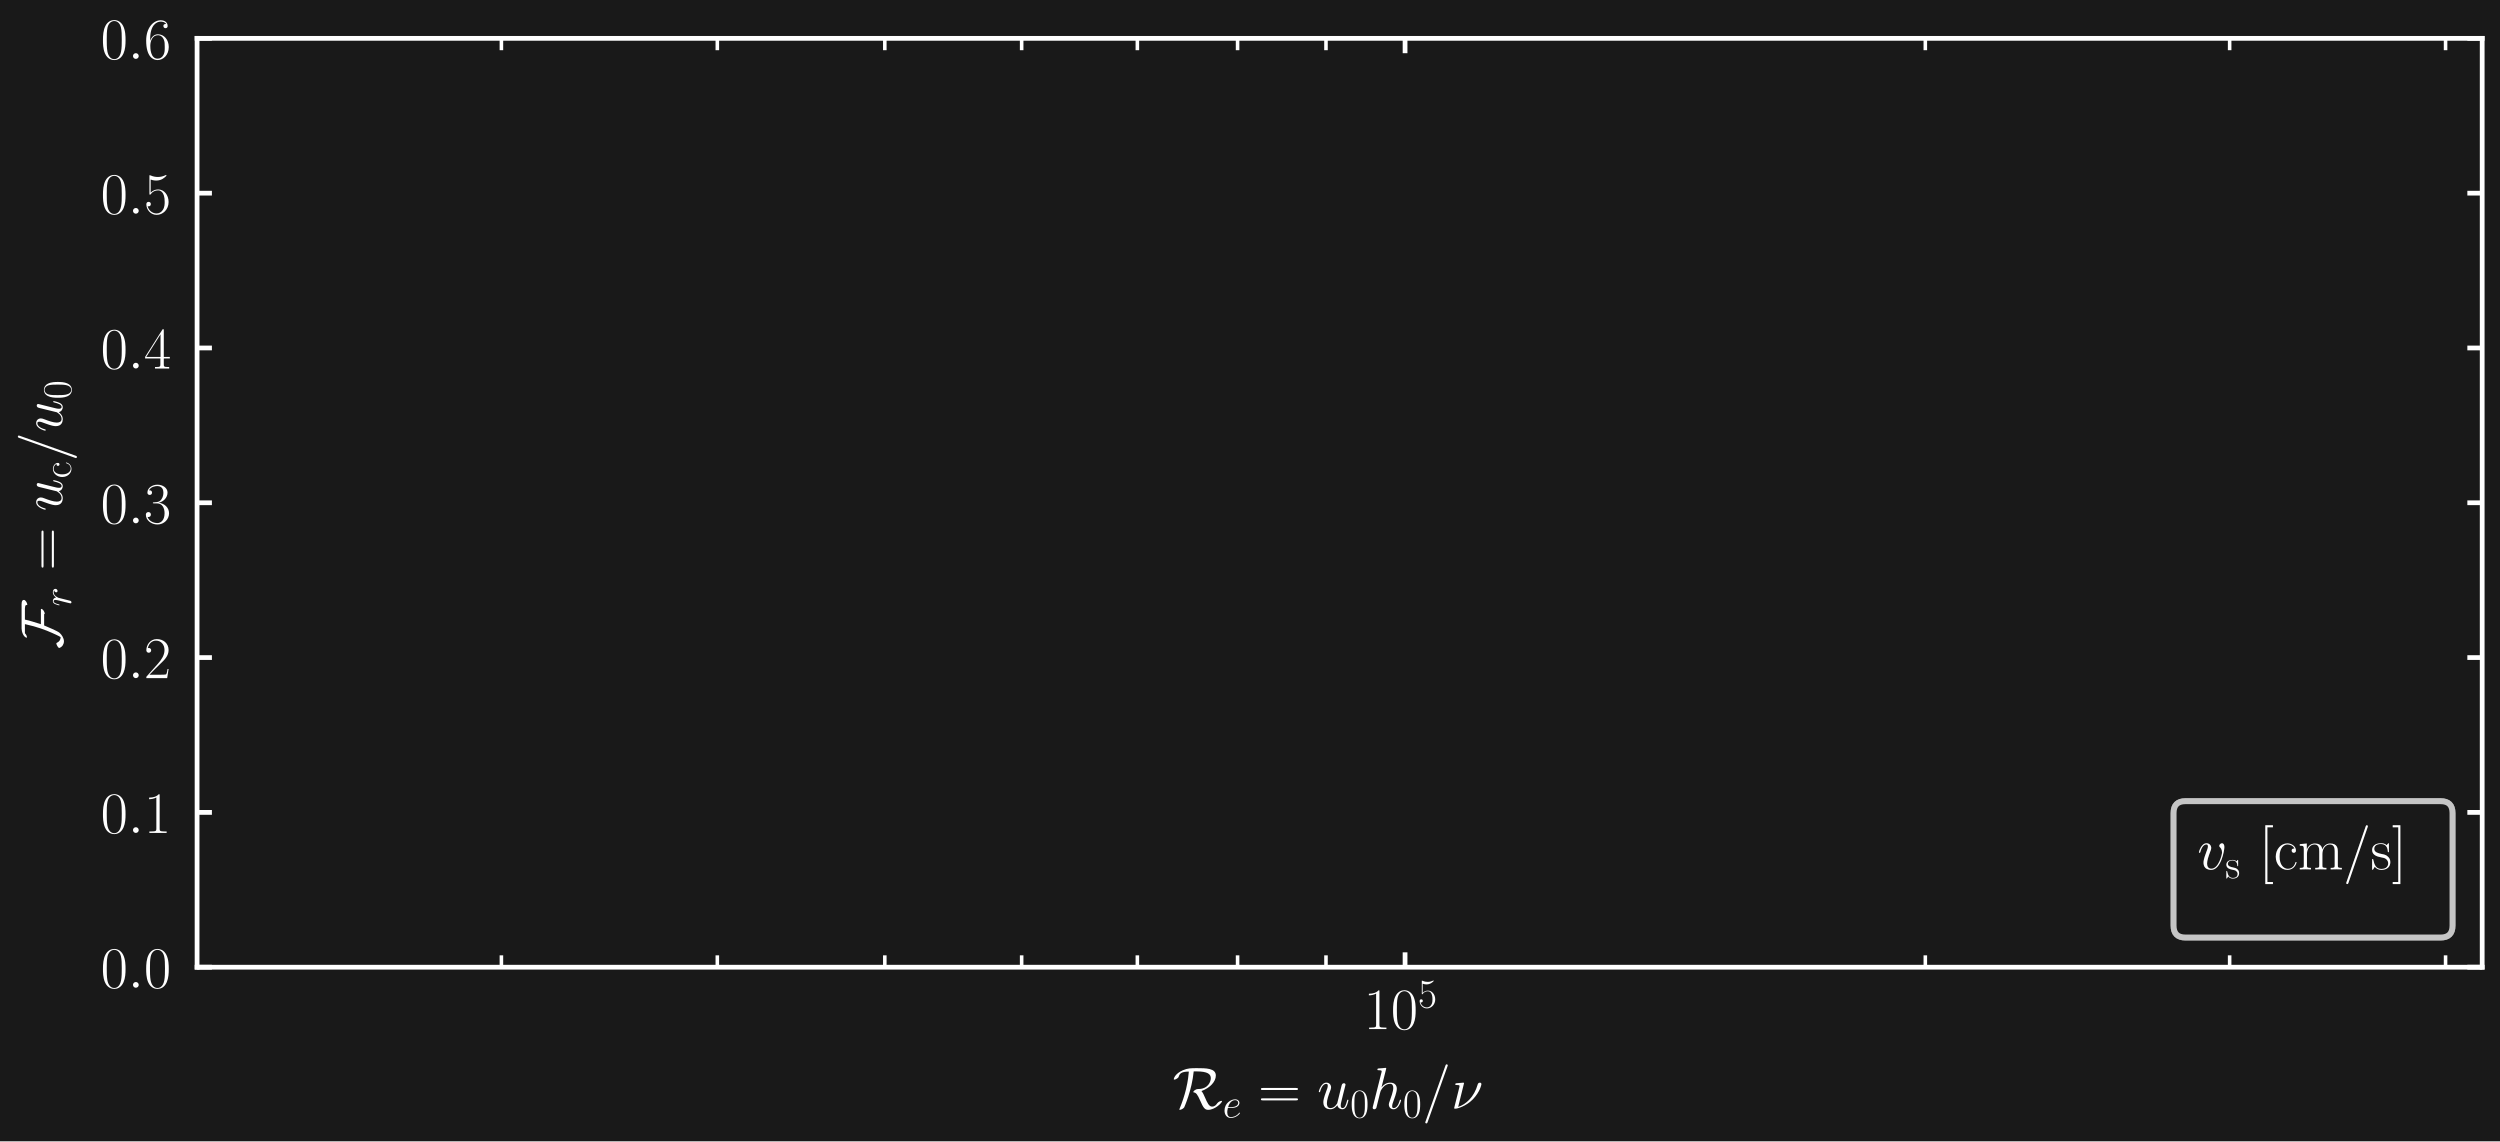
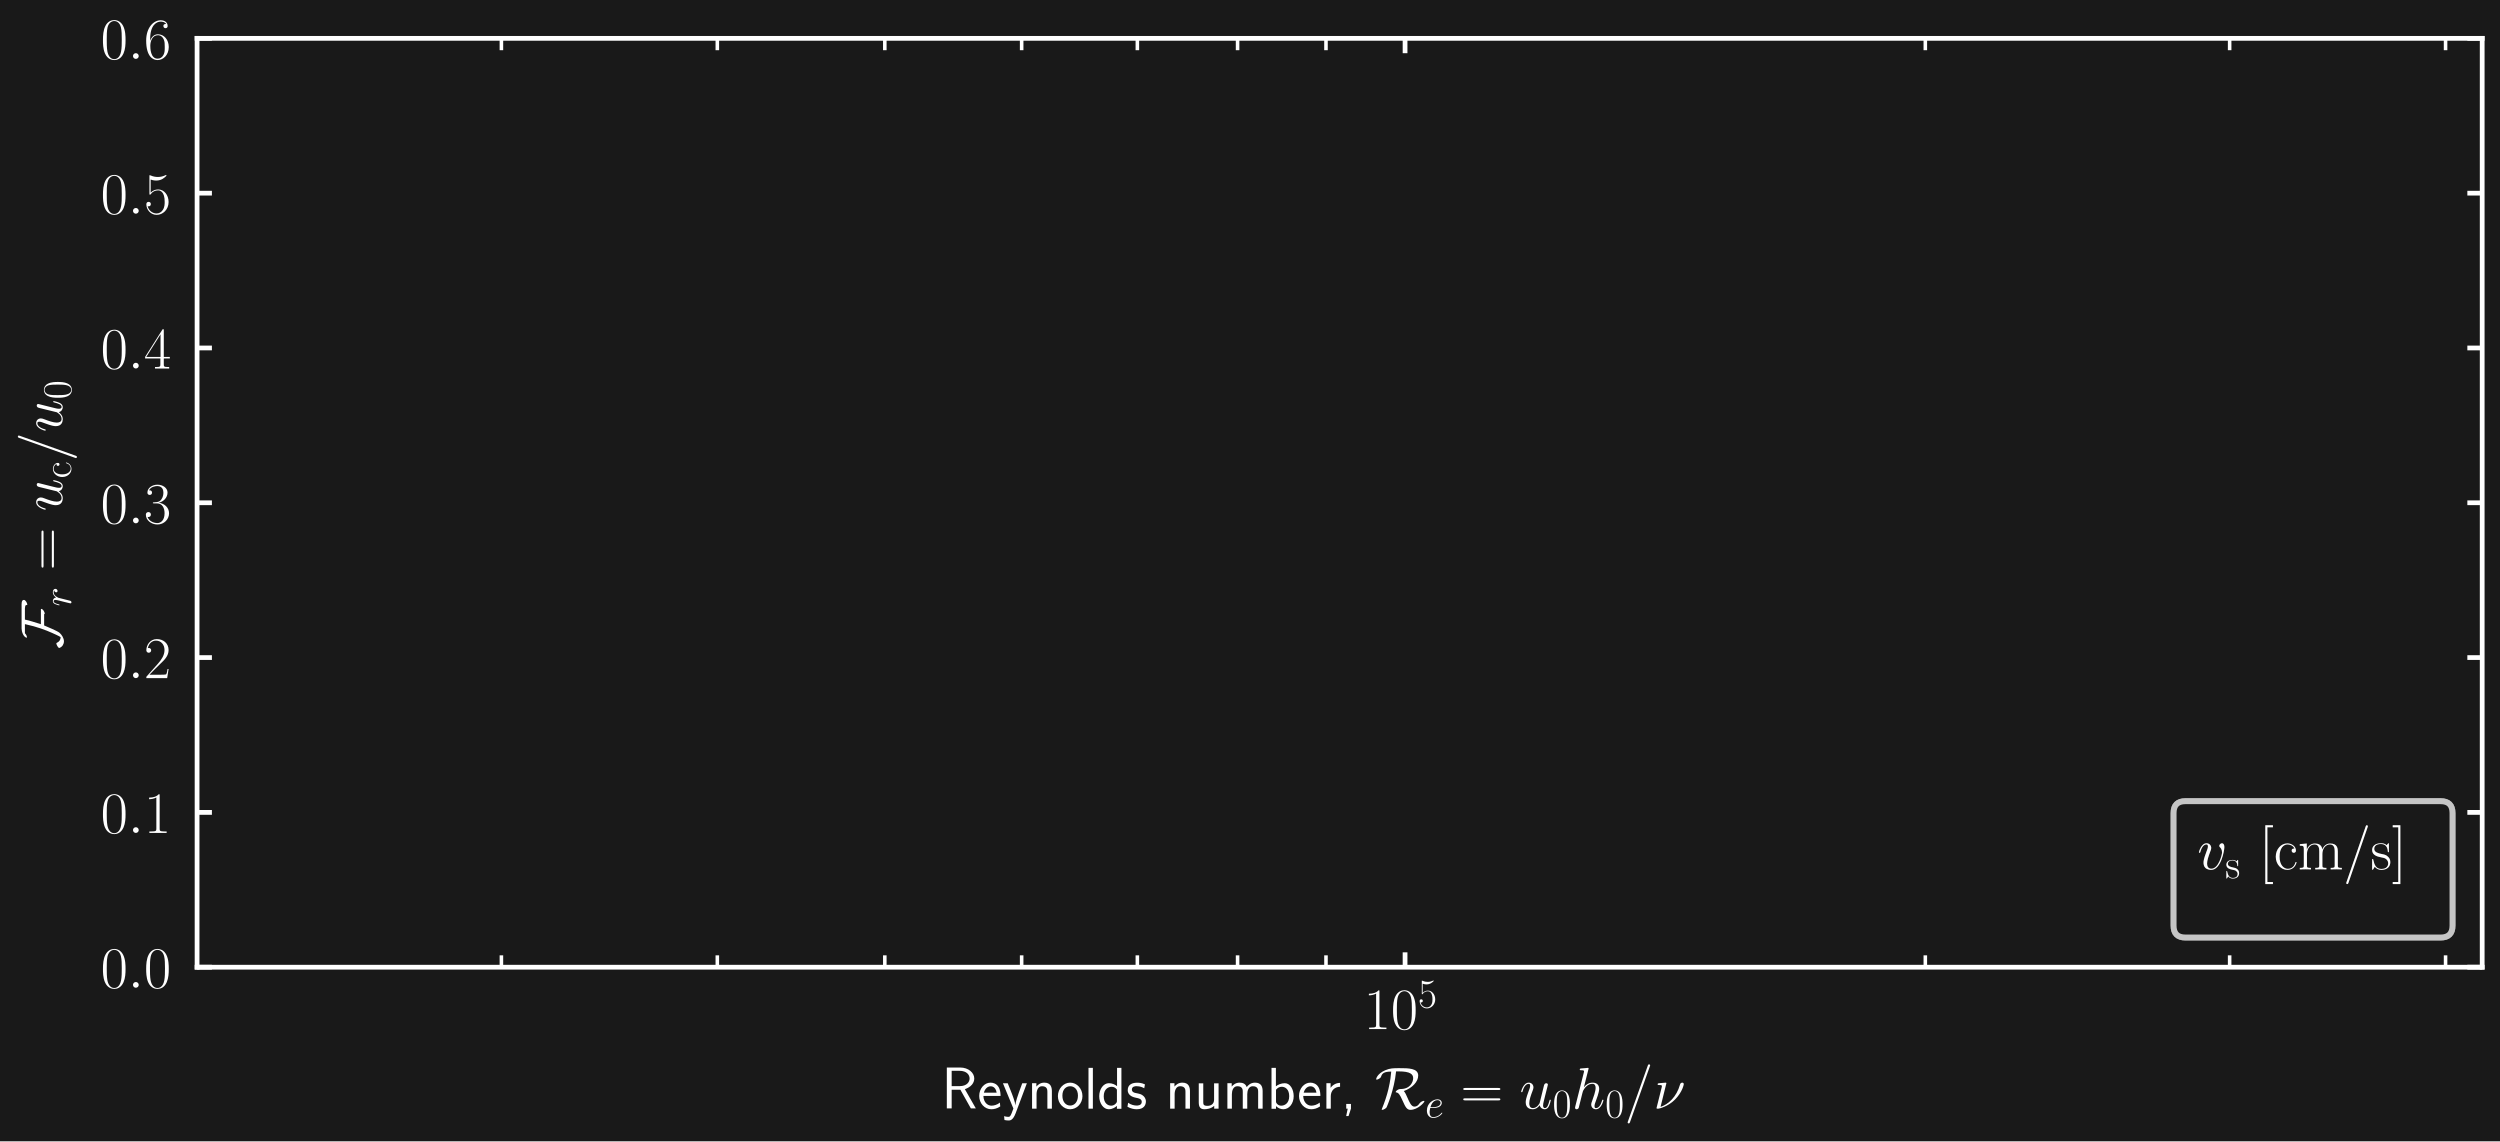
<svg xmlns="http://www.w3.org/2000/svg" xmlns:xlink="http://www.w3.org/1999/xlink" width="421.08pt" height="192.226pt" viewBox="0 0 421.08 192.226" version="1.1">
  <defs>
    <style type="text/css">*{stroke-linejoin: round; stroke-linecap: butt}</style>
  </defs>
  <g id="figure_1">
    <g id="patch_1">
      <path d="M 0 192.226  L 421.08 192.226  L 421.08 0  L 0 0  z " style="fill: #191919" />
    </g>
    <g id="axes_1">
      <g id="patch_2">
        <path d="M 33.193 162.908  L 418.08 162.908  L 418.08 6.459  L 33.193 6.459  z " style="fill: #191919" />
      </g>
      <g id="matplotlib.axis_1">
        <g id="xtick_1">
          <g id="line2d_1">
            <defs>
-               <path id="md761072d3c" d="M 0 0  L 0 -2.5  " style="stroke: #ffffff; stroke-width: 0.8" />
-             </defs>
-             <g>
-               <use xlink:href="#md761072d3c" x="236.657" y="162.908" style="fill: #ffffff; stroke: #ffffff; stroke-width: 0.8" />
+               <path id="m5ab144ca98" d="M 0 0  L 0 -2.5  " style="stroke: #ffffff; stroke-width: 0.8" />
+             </defs>
+             <g>
+               <use xlink:href="#m5ab144ca98" x="236.657" y="162.908" style="fill: #ffffff; stroke: #ffffff; stroke-width: 0.8" />
            </g>
          </g>
          <g id="line2d_2">
            <defs>
-               <path id="mf1d6ba574b" d="M 0 0  L 0 2.5  " style="stroke: #ffffff; stroke-width: 0.8" />
-             </defs>
-             <g>
-               <use xlink:href="#mf1d6ba574b" x="236.657" y="6.459" style="fill: #ffffff; stroke: #ffffff; stroke-width: 0.8" />
+               <path id="mb2d0ce89c8" d="M 0 0  L 0 2.5  " style="stroke: #ffffff; stroke-width: 0.8" />
+             </defs>
+             <g>
+               <use xlink:href="#mb2d0ce89c8" x="236.657" y="6.459" style="fill: #ffffff; stroke: #ffffff; stroke-width: 0.8" />
            </g>
          </g>
          <g id="text_1">
            <g style="fill: #ffffff" transform="translate(229.6904 173.326) scale(0.1 -0.1)">
              <defs>
                <path id="CMR17-31" d="M 1702 4058  C 1702 4192 1696 4192 1606 4192  C 1357 3916 979 3827 621 3827  C 602 3827 570 3827 563 3808  C 557 3795 557 3782 557 3648  C 755 3648 1088 3686 1344 3839  L 1344 461  C 1344 236 1331 160 781 160  L 589 160  L 589 0  C 896 0 1216 0 1523 0  C 1830 0 2150 0 2458 0  L 2458 160  L 2266 160  C 1715 160 1702 230 1702 458  L 1702 4058  z " transform="scale(0.015625)" />
                <path id="CMR17-30" d="M 2688 2025  C 2688 2416 2682 3080 2413 3591  C 2176 4039 1798 4198 1466 4198  C 1158 4198 768 4058 525 3597  C 269 3118 243 2524 243 2025  C 243 1661 250 1106 448 619  C 723 -39 1216 -128 1466 -128  C 1760 -128 2208 -7 2470 600  C 2662 1042 2688 1559 2688 2025  z M 1466 -26  C 1056 -26 813 325 723 812  C 653 1188 653 1738 653 2096  C 653 2588 653 2997 736 3387  C 858 3929 1216 4096 1466 4096  C 1728 4096 2067 3923 2189 3400  C 2272 3036 2278 2607 2278 2096  C 2278 1680 2278 1169 2202 792  C 2067 95 1690 -26 1466 -26  z " transform="scale(0.015625)" />
                <path id="CMR17-35" d="M 730 3692  C 794 3666 1056 3584 1325 3584  C 1920 3584 2246 3911 2432 4100  C 2432 4157 2432 4192 2394 4192  C 2387 4192 2374 4192 2323 4163  C 2099 4058 1837 3973 1517 3973  C 1325 3973 1037 3999 723 4139  C 653 4171 640 4171 634 4171  C 602 4171 595 4164 595 4037  L 595 2203  C 595 2089 595 2057 659 2057  C 691 2057 704 2070 736 2114  C 941 2401 1222 2522 1542 2522  C 1766 2522 2246 2382 2246 1289  C 2246 1085 2246 715 2054 421  C 1894 159 1645 25 1370 25  C 947 25 518 320 403 814  C 429 807 480 795 506 795  C 589 795 749 840 749 1038  C 749 1210 627 1280 506 1280  C 358 1280 262 1190 262 1011  C 262 454 704 -128 1382 -128  C 2042 -128 2669 440 2669 1264  C 2669 2030 2170 2624 1549 2624  C 1222 2624 947 2503 730 2274  L 730 3692  z " transform="scale(0.015625)" />
              </defs>
              <use xlink:href="#CMR17-31" transform="scale(0.996264)" />
              <use xlink:href="#CMR17-30" transform="translate(45.69048 0) scale(0.996264)" />
              <use xlink:href="#CMR17-35" transform="translate(91.38095 36.15364) scale(0.697382)" />
            </g>
          </g>
        </g>
        <g id="xtick_2">
          <g id="line2d_3">
            <defs>
-               <path id="m35485c9681" d="M 0 0  L 0 -2  " style="stroke: #ffffff; stroke-width: 0.6" />
-             </defs>
-             <g>
-               <use xlink:href="#m35485c9681" x="33.193" y="162.908" style="fill: #ffffff; stroke: #ffffff; stroke-width: 0.6" />
+               <path id="m18c75c5460" d="M 0 0  L 0 -2  " style="stroke: #ffffff; stroke-width: 0.6" />
+             </defs>
+             <g>
+               <use xlink:href="#m18c75c5460" x="33.193" y="162.908" style="fill: #ffffff; stroke: #ffffff; stroke-width: 0.6" />
            </g>
          </g>
          <g id="line2d_4">
            <defs>
-               <path id="me0364e5653" d="M 0 0  L 0 2  " style="stroke: #ffffff; stroke-width: 0.6" />
-             </defs>
-             <g>
-               <use xlink:href="#me0364e5653" x="33.193" y="6.459" style="fill: #ffffff; stroke: #ffffff; stroke-width: 0.6" />
+               <path id="mb47e8ec80d" d="M 0 0  L 0 2  " style="stroke: #ffffff; stroke-width: 0.6" />
+             </defs>
+             <g>
+               <use xlink:href="#mb47e8ec80d" x="33.193" y="6.459" style="fill: #ffffff; stroke: #ffffff; stroke-width: 0.6" />
            </g>
          </g>
        </g>
        <g id="xtick_3">
          <g id="line2d_5">
            <g>
-               <use xlink:href="#m35485c9681" x="84.452" y="162.908" style="fill: #ffffff; stroke: #ffffff; stroke-width: 0.6" />
+               <use xlink:href="#m18c75c5460" x="84.452" y="162.908" style="fill: #ffffff; stroke: #ffffff; stroke-width: 0.6" />
            </g>
          </g>
          <g id="line2d_6">
            <g>
-               <use xlink:href="#me0364e5653" x="84.452" y="6.459" style="fill: #ffffff; stroke: #ffffff; stroke-width: 0.6" />
+               <use xlink:href="#mb47e8ec80d" x="84.452" y="6.459" style="fill: #ffffff; stroke: #ffffff; stroke-width: 0.6" />
            </g>
          </g>
        </g>
        <g id="xtick_4">
          <g id="line2d_7">
            <g>
-               <use xlink:href="#m35485c9681" x="120.82" y="162.908" style="fill: #ffffff; stroke: #ffffff; stroke-width: 0.6" />
+               <use xlink:href="#m18c75c5460" x="120.82" y="162.908" style="fill: #ffffff; stroke: #ffffff; stroke-width: 0.6" />
            </g>
          </g>
          <g id="line2d_8">
            <g>
-               <use xlink:href="#me0364e5653" x="120.82" y="6.459" style="fill: #ffffff; stroke: #ffffff; stroke-width: 0.6" />
+               <use xlink:href="#mb47e8ec80d" x="120.82" y="6.459" style="fill: #ffffff; stroke: #ffffff; stroke-width: 0.6" />
            </g>
          </g>
        </g>
        <g id="xtick_5">
          <g id="line2d_9">
            <g>
-               <use xlink:href="#m35485c9681" x="149.03" y="162.908" style="fill: #ffffff; stroke: #ffffff; stroke-width: 0.6" />
+               <use xlink:href="#m18c75c5460" x="149.03" y="162.908" style="fill: #ffffff; stroke: #ffffff; stroke-width: 0.6" />
            </g>
          </g>
          <g id="line2d_10">
            <g>
-               <use xlink:href="#me0364e5653" x="149.03" y="6.459" style="fill: #ffffff; stroke: #ffffff; stroke-width: 0.6" />
+               <use xlink:href="#mb47e8ec80d" x="149.03" y="6.459" style="fill: #ffffff; stroke: #ffffff; stroke-width: 0.6" />
            </g>
          </g>
        </g>
        <g id="xtick_6">
          <g id="line2d_11">
            <g>
-               <use xlink:href="#m35485c9681" x="172.079" y="162.908" style="fill: #ffffff; stroke: #ffffff; stroke-width: 0.6" />
+               <use xlink:href="#m18c75c5460" x="172.079" y="162.908" style="fill: #ffffff; stroke: #ffffff; stroke-width: 0.6" />
            </g>
          </g>
          <g id="line2d_12">
            <g>
-               <use xlink:href="#me0364e5653" x="172.079" y="6.459" style="fill: #ffffff; stroke: #ffffff; stroke-width: 0.6" />
+               <use xlink:href="#mb47e8ec80d" x="172.079" y="6.459" style="fill: #ffffff; stroke: #ffffff; stroke-width: 0.6" />
            </g>
          </g>
        </g>
        <g id="xtick_7">
          <g id="line2d_13">
            <g>
-               <use xlink:href="#m35485c9681" x="191.567" y="162.908" style="fill: #ffffff; stroke: #ffffff; stroke-width: 0.6" />
+               <use xlink:href="#m18c75c5460" x="191.567" y="162.908" style="fill: #ffffff; stroke: #ffffff; stroke-width: 0.6" />
            </g>
          </g>
          <g id="line2d_14">
            <g>
-               <use xlink:href="#me0364e5653" x="191.567" y="6.459" style="fill: #ffffff; stroke: #ffffff; stroke-width: 0.6" />
+               <use xlink:href="#mb47e8ec80d" x="191.567" y="6.459" style="fill: #ffffff; stroke: #ffffff; stroke-width: 0.6" />
            </g>
          </g>
        </g>
        <g id="xtick_8">
          <g id="line2d_15">
            <g>
-               <use xlink:href="#m35485c9681" x="208.448" y="162.908" style="fill: #ffffff; stroke: #ffffff; stroke-width: 0.6" />
+               <use xlink:href="#m18c75c5460" x="208.448" y="162.908" style="fill: #ffffff; stroke: #ffffff; stroke-width: 0.6" />
            </g>
          </g>
          <g id="line2d_16">
            <g>
-               <use xlink:href="#me0364e5653" x="208.448" y="6.459" style="fill: #ffffff; stroke: #ffffff; stroke-width: 0.6" />
+               <use xlink:href="#mb47e8ec80d" x="208.448" y="6.459" style="fill: #ffffff; stroke: #ffffff; stroke-width: 0.6" />
            </g>
          </g>
        </g>
        <g id="xtick_9">
          <g id="line2d_17">
            <g>
-               <use xlink:href="#m35485c9681" x="223.338" y="162.908" style="fill: #ffffff; stroke: #ffffff; stroke-width: 0.6" />
+               <use xlink:href="#m18c75c5460" x="223.338" y="162.908" style="fill: #ffffff; stroke: #ffffff; stroke-width: 0.6" />
            </g>
          </g>
          <g id="line2d_18">
            <g>
-               <use xlink:href="#me0364e5653" x="223.338" y="6.459" style="fill: #ffffff; stroke: #ffffff; stroke-width: 0.6" />
+               <use xlink:href="#mb47e8ec80d" x="223.338" y="6.459" style="fill: #ffffff; stroke: #ffffff; stroke-width: 0.6" />
            </g>
          </g>
        </g>
        <g id="xtick_10">
          <g id="line2d_19">
            <g>
-               <use xlink:href="#m35485c9681" x="324.285" y="162.908" style="fill: #ffffff; stroke: #ffffff; stroke-width: 0.6" />
+               <use xlink:href="#m18c75c5460" x="324.285" y="162.908" style="fill: #ffffff; stroke: #ffffff; stroke-width: 0.6" />
            </g>
          </g>
          <g id="line2d_20">
            <g>
-               <use xlink:href="#me0364e5653" x="324.285" y="6.459" style="fill: #ffffff; stroke: #ffffff; stroke-width: 0.6" />
+               <use xlink:href="#mb47e8ec80d" x="324.285" y="6.459" style="fill: #ffffff; stroke: #ffffff; stroke-width: 0.6" />
            </g>
          </g>
        </g>
        <g id="xtick_11">
          <g id="line2d_21">
            <g>
-               <use xlink:href="#m35485c9681" x="375.543" y="162.908" style="fill: #ffffff; stroke: #ffffff; stroke-width: 0.6" />
+               <use xlink:href="#m18c75c5460" x="375.543" y="162.908" style="fill: #ffffff; stroke: #ffffff; stroke-width: 0.6" />
            </g>
          </g>
          <g id="line2d_22">
            <g>
-               <use xlink:href="#me0364e5653" x="375.543" y="6.459" style="fill: #ffffff; stroke: #ffffff; stroke-width: 0.6" />
+               <use xlink:href="#mb47e8ec80d" x="375.543" y="6.459" style="fill: #ffffff; stroke: #ffffff; stroke-width: 0.6" />
            </g>
          </g>
        </g>
        <g id="xtick_12">
          <g id="line2d_23">
            <g>
-               <use xlink:href="#m35485c9681" x="411.912" y="162.908" style="fill: #ffffff; stroke: #ffffff; stroke-width: 0.6" />
+               <use xlink:href="#m18c75c5460" x="411.912" y="162.908" style="fill: #ffffff; stroke: #ffffff; stroke-width: 0.6" />
            </g>
          </g>
          <g id="line2d_24">
            <g>
-               <use xlink:href="#me0364e5653" x="411.912" y="6.459" style="fill: #ffffff; stroke: #ffffff; stroke-width: 0.6" />
+               <use xlink:href="#mb47e8ec80d" x="411.912" y="6.459" style="fill: #ffffff; stroke: #ffffff; stroke-width: 0.6" />
            </g>
          </g>
        </g>
        <g id="text_2">
-           <g style="fill: #ffffff" transform="translate(197.4918 186.7352) scale(0.1 -0.1)">
-             <defs>
+           <g style="fill: #ffffff" transform="translate(158.589 186.7352) scale(0.1 -0.1)">
+             <defs>
+               <path id="CMSS17-52" d="M 2522 2109  L 2534 2115  C 3533 2459 3539 3147 3539 3268  C 3539 3873 2925 4453 2003 4453  L 570 4453  L 570 32  L 1094 32  L 1094 2048  L 2035 2048  L 3168 32  L 3706 32  L 2522 2109  z M 1094 2437  L 1094 4096  L 1933 4096  C 2746 4096 3034 3637 3034 3267  C 3034 2922 2778 2437 1933 2437  L 1094 2437  z " transform="scale(0.015625)" />
+               <path id="CMSS17-65" d="M 2502 1377  C 2502 1590 2490 2003 2285 2345  C 2061 2713 1696 2816 1421 2816  C 755 2816 192 2188 192 1375  C 192 582 774 -64 1510 -64  C 1798 -64 2150 19 2470 248  C 2470 274 2458 414 2451 420  C 2451 433 2432 630 2432 656  C 2125 407 1773 325 1517 325  C 1107 325 666 667 646 1377  L 2502 1377  z M 698 1728  C 781 2084 1062 2421 1421 2421  C 1517 2421 1965 2421 2080 1728  L 698 1728  z " transform="scale(0.015625)" />
+               <path id="CMSS17-79" d="M 2675 2752  L 2176 2752  C 1632 1294 1446 702 1434 383  L 1427 383  C 1408 696 1126 1460 902 2007  L 602 2752  L 83 2752  L 1216 13  C 1146 -178 1043 -465 1011 -529  C 870 -885 774 -885 672 -885  C 646 -885 442 -885 211 -809  L 250 -1229  C 410 -1261 570 -1280 685 -1280  C 845 -1280 1165 -1280 1459 -497  L 2675 2752  z " transform="scale(0.015625)" />
+               <path id="CMSS17-6e" d="M 2618 1877  C 2618 2283 2522 2816 1798 2816  C 1389 2816 1120 2606 941 2389  L 941 2758  L 474 2758  L 474 0  L 960 0  L 960 1559  C 960 1964 1114 2428 1549 2428  C 2112 2428 2131 2048 2131 1829  L 2131 0  L 2618 0  L 2618 1877  z " transform="scale(0.015625)" />
+               <path id="CMSS17-6f" d="M 2829 1356  C 2829 2176 2221 2816 1504 2816  C 768 2816 173 2157 173 1356  C 173 544 787 -64 1498 -64  C 2227 -64 2829 563 2829 1356  z M 1504 337  C 1050 337 659 709 659 1408  C 659 2151 1114 2427 1498 2427  C 1914 2427 2342 2126 2342 1408  C 2342 683 1926 337 1504 337  z " transform="scale(0.015625)" />
+               <path id="CMSS17-6c" d="M 947 4416  L 474 4416  L 474 0  L 947 0  L 947 4416  z " transform="scale(0.015625)" />
+               <path id="CMSS17-64" d="M 2611 4416  L 2138 4416  L 2138 2438  C 1939 2603 1613 2756 1254 2756  C 672 2756 211 2131 211 1347  C 211 562 666 -64 1235 -64  C 1677 -64 1971 172 2125 306  L 2125 -13  L 2611 -13  L 2611 4416  z M 2125 836  C 2125 747 2125 653 1926 482  C 1798 375 1645 325 1498 325  C 1152 325 698 576 698 1340  C 698 2134 1210 2368 1562 2368  C 1798 2368 1990 2254 2125 2065  L 2125 836  z " transform="scale(0.015625)" />
+               <path id="CMSS17-73" d="M 2061 2627  C 1683 2807 1389 2807 1197 2807  C 742 2807 198 2648 198 2003  C 198 1359 902 1218 1094 1179  C 1389 1122 1715 1058 1715 740  C 1715 337 1254 337 1171 337  C 915 337 563 407 243 638  L 166 210  C 531 0 883 -64 1178 -64  C 1965 -64 2163 416 2163 781  C 2163 1094 1984 1305 1862 1401  C 1651 1568 1574 1587 1050 1696  C 960 1709 646 1779 646 2066  C 646 2432 1050 2432 1139 2432  C 1555 2432 1811 2303 1984 2208  L 2061 2627  z " transform="scale(0.015625)" />
+               <path id="CMSS17-75" d="M 2618 2739  L 2131 2739  L 2131 972  C 2131 498 1786 306 1421 306  C 998 306 960 447 960 709  L 960 2739  L 474 2739  L 474 678  C 474 179 646 -64 1088 -64  C 1306 -64 1798 -13 2144 306  L 2144 0  L 2618 0  L 2618 2739  z " transform="scale(0.015625)" />
+               <path id="CMSS17-6d" d="M 4288 1877  C 4288 2308 4179 2816 3462 2816  C 2982 2816 2694 2516 2566 2331  C 2451 2670 2182 2816 1798 2816  C 1363 2816 1088 2568 941 2389  L 941 2758  L 474 2758  L 474 0  L 960 0  L 960 1559  C 960 1939 1101 2428 1555 2428  C 2138 2428 2138 2016 2138 1829  L 2138 0  L 2624 0  L 2624 1559  C 2624 1939 2765 2428 3219 2428  C 3802 2428 3802 2016 3802 1829  L 3802 0  L 4288 0  L 4288 1877  z " transform="scale(0.015625)" />
+               <path id="CMSS17-62" d="M 954 4416  L 480 4416  L 480 -13  L 966 -13  L 966 274  C 1210 38 1504 -64 1766 -64  C 2381 -64 2880 549 2880 1352  C 2880 2086 2496 2756 1926 2756  C 1523 2756 1165 2591 954 2419  L 954 4416  z M 966 2046  C 1107 2222 1306 2368 1587 2368  C 1965 2368 2394 2097 2394 1352  C 2394 558 1882 325 1530 325  C 1402 325 1267 356 1139 464  C 966 615 966 709 966 797  L 966 2046  z " transform="scale(0.015625)" />
+               <path id="CMSS17-72" d="M 954 1363  C 954 1965 1395 2368 1958 2368  L 1958 2789  C 1549 2789 1165 2585 934 2253  L 934 2758  L 480 2758  L 480 0  L 954 0  L 954 1363  z " transform="scale(0.015625)" />
+               <path id="CMSS17-2c" d="M 1088 6  L 1088 510  L 576 510  L 576 0  L 736 0  L 570 -800  L 826 -800  L 1088 6  z " transform="scale(0.015625)" />
              <path id="CMSY10-52" d="M 2592 4032  C 3821 4032 4141 3727 4141 3299  C 4141 2904 3834 2125 2778 2125  C 2464 2125 2246 1881 2246 1805  C 2246 1767 2272 1767 2278 1767  C 2547 1722 2675 1594 3008 839  C 3302 167 3469 -128 3846 -128  C 4621 -128 5357 659 5357 800  C 5357 845 5306 845 5286 845  C 5210 845 4960 755 4826 570  C 4723 423 4582 224 4269 224  C 3942 224 3744 679 3526 1178  C 3392 1498 3277 1735 3130 1907  C 4058 2247 4685 2919 4685 3584  C 4685 4384 3610 4384 2643 4384  C 2003 4384 1645 4384 1107 4154  C 250 3776 134 3245 134 3194  C 134 3155 160 3143 198 3143  C 301 3143 448 3234 499 3267  C 634 3359 653 3398 691 3522  C 781 3784 960 4013 1766 4013  C 1734 3625 1677 3033 1459 2102  C 1286 1388 1050 687 768 6  C 736 -64 736 -77 736 -83  C 736 -128 787 -128 800 -128  C 928 -128 1197 26 1267 147  C 1280 179 2093 1984 2291 4032  L 2592 4032  z " transform="scale(0.015625)" />
              <path id="CMMI12-65" d="M 1146 1479  C 1318 1479 1754 1479 2061 1595  C 2547 1783 2592 2158 2592 2274  C 2592 2558 2349 2816 1926 2816  C 1254 2816 288 2210 288 1073  C 288 402 672 -64 1254 -64  C 2125 -64 2675 609 2675 692  C 2675 730 2637 762 2611 762  C 2592 762 2586 756 2528 699  C 2118 159 1510 64 1267 64  C 902 64 710 350 710 822  C 710 911 710 1071 806 1479  L 1146 1479  z M 838 1600  C 1114 2592 1722 2689 1926 2689  C 2208 2689 2400 2522 2400 2277  C 2400 1600 1376 1600 1107 1600  L 838 1600  z " transform="scale(0.015625)" />
              <path id="CMR17-3d" d="M 4115 2017  C 4211 2017 4307 2017 4307 2125  C 4307 2240 4198 2240 4090 2240  L 512 2240  C 403 2240 294 2240 294 2125  C 294 2017 390 2017 486 2017  L 4115 2017  z M 4090 896  C 4198 896 4307 896 4307 1011  C 4307 1119 4211 1119 4115 1119  L 486 1119  C 390 1119 294 1119 294 1011  C 294 896 403 896 512 896  L 4090 896  z " transform="scale(0.015625)" />
              <path id="CMMI12-75" d="M 2182 370  C 2266 13 2573 -64 2726 -64  C 2931 -64 3085 70 3187 287  C 3296 517 3379 894 3379 913  C 3379 945 3354 971 3315 971  C 3258 971 3251 939 3226 843  C 3110 402 2995 64 2739 64  C 2547 64 2547 275 2547 358  C 2547 505 2566 568 2630 837  C 2675 1009 2720 1181 2758 1360  L 3021 2401  C 3066 2561 3066 2574 3066 2593  C 3066 2689 2989 2753 2893 2753  C 2707 2753 2662 2593 2624 2433  C 2560 2184 2214 811 2170 588  C 2163 588 1914 64 1446 64  C 1114 64 1050 351 1050 588  C 1050 952 1229 1462 1395 1890  C 1472 2095 1504 2178 1504 2305  C 1504 2580 1306 2816 998 2816  C 410 2816 173 1890 173 1839  C 173 1814 198 1782 243 1782  C 301 1782 307 1807 333 1896  C 486 2441 736 2682 979 2682  C 1043 2682 1146 2682 1146 2478  C 1146 2312 1075 2127 979 1884  C 698 1124 666 881 666 690  C 666 38 1158 -64 1421 -64  C 1830 -64 2054 217 2182 370  z " transform="scale(0.015625)" />
              <path id="CMMI12-68" d="M 1798 4257  C 1805 4283 1818 4321 1818 4352  C 1818 4416 1754 4416 1741 4416  C 1734 4416 1421 4388 1389 4380  C 1280 4373 1184 4358 1069 4358  C 909 4345 864 4339 864 4224  C 864 4160 915 4160 1005 4160  C 1318 4160 1325 4103 1325 4040  C 1325 4002 1312 3951 1306 3932  L 378 248  C 352 152 352 140 352 101  C 352 -38 461 -64 525 -64  C 634 -64 717 19 749 89  L 1037 1245  C 1069 1386 1107 1520 1139 1660  C 1210 1929 1210 1935 1331 2120  C 1453 2305 1741 2689 2234 2689  C 2490 2689 2579 2497 2579 2242  C 2579 1884 2330 1188 2189 805  C 2131 651 2099 568 2099 453  C 2099 166 2298 -64 2605 -64  C 3200 -64 3424 875 3424 913  C 3424 945 3398 971 3360 971  C 3302 971 3296 952 3264 843  C 3117 332 2880 64 2624 64  C 2560 64 2458 64 2458 269  C 2458 436 2534 640 2560 710  C 2675 1018 2963 1773 2963 2145  C 2963 2528 2739 2816 2253 2816  C 1888 2816 1568 2644 1306 2312  L 1798 4257  z " transform="scale(0.015625)" />
              <path id="CMMI12-3d" d="M 2746 4562  C 2746 4569 2784 4666 2784 4678  C 2784 4755 2720 4800 2669 4800  C 2637 4800 2579 4800 2528 4659  L 384 -1363  C 384 -1370 346 -1465 346 -1478  C 346 -1555 410 -1600 461 -1600  C 499 -1600 557 -1593 602 -1459  L 2746 4562  z " transform="scale(0.015625)" />
              <path id="CMMI12-17" d="M 1408 2753  C 1408 2778 1389 2816 1338 2816  C 1293 2816 691 2751 595 2751  C 525 2744 461 2738 461 2623  C 461 2560 512 2560 602 2560  C 902 2560 922 2515 922 2445  C 922 2419 909 2343 902 2318  L 339 64  C 339 38 358 0 403 0  L 538 0  C 627 0 1600 230 2349 996  C 3174 1846 3290 2632 3290 2657  C 3290 2759 3206 2816 3123 2816  C 2938 2816 2893 2644 2880 2599  C 2502 1264 1626 473 774 192  L 1408 2753  z " transform="scale(0.015625)" />
            </defs>
-             <use xlink:href="#CMSY10-52" transform="scale(0.996264)" />
-             <use xlink:href="#CMMI12-65" transform="translate(84.43374 -14.94392) scale(0.697382)" />
-             <use xlink:href="#CMR17-3d" transform="translate(144.2541 0) scale(0.996264)" />
-             <use xlink:href="#CMMI12-75" transform="translate(243.6429 0) scale(0.996264)" />
-             <use xlink:href="#CMR17-30" transform="translate(299.1633 -14.94392) scale(0.697382)" />
-             <use xlink:href="#CMMI12-68" transform="translate(331.6446 0) scale(0.996264)" />
-             <use xlink:href="#CMR17-30" transform="translate(387.7992 -14.94392) scale(0.697382)" />
-             <use xlink:href="#CMMI12-3d" transform="translate(420.2805 0) scale(0.996264)" />
-             <use xlink:href="#CMMI12-17" transform="translate(469.0554 0) scale(0.996264)" />
+             <use xlink:href="#CMSS17-52" transform="scale(0.996264)" />
+             <use xlink:href="#CMSS17-65" transform="translate(60.41616 0) scale(0.996264)" />
+             <use xlink:href="#CMSS17-79" transform="translate(102.055 0) scale(0.996264)" />
+             <use xlink:href="#CMSS17-6e" transform="translate(145.0551 0) scale(0.996264)" />
+             <use xlink:href="#CMSS17-6f" transform="translate(193.2601 0) scale(0.996264)" />
+             <use xlink:href="#CMSS17-6c" transform="translate(240.1037 0) scale(0.996264)" />
+             <use xlink:href="#CMSS17-64" transform="translate(262.2844 0) scale(0.996264)" />
+             <use xlink:href="#CMSS17-73" transform="translate(310.4894 0) scale(0.996264)" />
+             <use xlink:href="#CMSS17-6e" transform="translate(377.632 0) scale(0.996264)" />
+             <use xlink:href="#CMSS17-75" transform="translate(425.8369 0) scale(0.996264)" />
+             <use xlink:href="#CMSS17-6d" transform="translate(474.0419 0) scale(0.996264)" />
+             <use xlink:href="#CMSS17-62" transform="translate(548.2711 0) scale(0.996264)" />
+             <use xlink:href="#CMSS17-65" transform="translate(599.0785 0) scale(0.996264)" />
+             <use xlink:href="#CMSS17-72" transform="translate(640.7174 0) scale(0.996264)" />
+             <use xlink:href="#CMSS17-2c" transform="translate(672.6271 0) scale(0.996264)" />
+             <use xlink:href="#CMSY10-52" transform="translate(729.8804 0) scale(0.996264)" />
+             <use xlink:href="#CMMI12-65" transform="translate(814.3142 -14.94392) scale(0.697382)" />
+             <use xlink:href="#CMR17-3d" transform="translate(874.1346 0) scale(0.996264)" />
+             <use xlink:href="#CMMI12-75" transform="translate(973.5234 0) scale(0.996264)" />
+             <use xlink:href="#CMR17-30" transform="translate(1029.044 -14.94392) scale(0.697382)" />
+             <use xlink:href="#CMMI12-68" transform="translate(1061.525 0) scale(0.996264)" />
+             <use xlink:href="#CMR17-30" transform="translate(1117.68 -14.94392) scale(0.697382)" />
+             <use xlink:href="#CMMI12-3d" transform="translate(1150.161 0) scale(0.996264)" />
+             <use xlink:href="#CMMI12-17" transform="translate(1198.936 0) scale(0.996264)" />
          </g>
        </g>
      </g>
      <g id="matplotlib.axis_2">
        <g id="ytick_1">
          <g id="line2d_25">
            <defs>
-               <path id="mf18f0c12db" d="M 0 0  L 2.5 0  " style="stroke: #ffffff; stroke-width: 0.8" />
-             </defs>
-             <g>
-               <use xlink:href="#mf18f0c12db" x="33.193" y="162.908" style="fill: #ffffff; stroke: #ffffff; stroke-width: 0.8" />
+               <path id="mc1f8fc3797" d="M 0 0  L 2.5 0  " style="stroke: #ffffff; stroke-width: 0.8" />
+             </defs>
+             <g>
+               <use xlink:href="#mc1f8fc3797" x="33.193" y="162.908" style="fill: #ffffff; stroke: #ffffff; stroke-width: 0.8" />
            </g>
          </g>
          <g id="line2d_26">
            <defs>
-               <path id="m2b99efdfb0" d="M 0 0  L -2.5 0  " style="stroke: #ffffff; stroke-width: 0.8" />
-             </defs>
-             <g>
-               <use xlink:href="#m2b99efdfb0" x="418.08" y="162.908" style="fill: #ffffff; stroke: #ffffff; stroke-width: 0.8" />
+               <path id="mb01b893868" d="M 0 0  L -2.5 0  " style="stroke: #ffffff; stroke-width: 0.8" />
+             </defs>
+             <g>
+               <use xlink:href="#mb01b893868" x="418.08" y="162.908" style="fill: #ffffff; stroke: #ffffff; stroke-width: 0.8" />
            </g>
          </g>
          <g id="text_3">
            <g style="fill: #ffffff" transform="translate(16.96288 166.3668) scale(0.1 -0.1)">
              <defs>
                <path id="CMMI12-3a" d="M 1178 307  C 1178 492 1024 619 870 619  C 685 619 557 466 557 313  C 557 128 710 0 864 0  C 1050 0 1178 153 1178 307  z " transform="scale(0.015625)" />
              </defs>
              <use xlink:href="#CMR17-30" transform="scale(0.996264)" />
              <use xlink:href="#CMMI12-3a" transform="translate(45.69048 0) scale(0.996264)" />
              <use xlink:href="#CMR17-30" transform="translate(72.78765 0) scale(0.996264)" />
            </g>
          </g>
        </g>
        <g id="ytick_2">
          <g id="line2d_27">
            <g>
-               <use xlink:href="#mf18f0c12db" x="33.193" y="136.833" style="fill: #ffffff; stroke: #ffffff; stroke-width: 0.8" />
+               <use xlink:href="#mc1f8fc3797" x="33.193" y="136.833" style="fill: #ffffff; stroke: #ffffff; stroke-width: 0.8" />
            </g>
          </g>
          <g id="line2d_28">
            <g>
-               <use xlink:href="#m2b99efdfb0" x="418.08" y="136.833" style="fill: #ffffff; stroke: #ffffff; stroke-width: 0.8" />
+               <use xlink:href="#mb01b893868" x="418.08" y="136.833" style="fill: #ffffff; stroke: #ffffff; stroke-width: 0.8" />
            </g>
          </g>
          <g id="text_4">
            <g style="fill: #ffffff" transform="translate(16.96288 140.2921) scale(0.1 -0.1)">
              <use xlink:href="#CMR17-30" transform="scale(0.996264)" />
              <use xlink:href="#CMMI12-3a" transform="translate(45.69048 0) scale(0.996264)" />
              <use xlink:href="#CMR17-31" transform="translate(72.78765 0) scale(0.996264)" />
            </g>
          </g>
        </g>
        <g id="ytick_3">
          <g id="line2d_29">
            <g>
-               <use xlink:href="#mf18f0c12db" x="33.193" y="110.758" style="fill: #ffffff; stroke: #ffffff; stroke-width: 0.8" />
+               <use xlink:href="#mc1f8fc3797" x="33.193" y="110.758" style="fill: #ffffff; stroke: #ffffff; stroke-width: 0.8" />
            </g>
          </g>
          <g id="line2d_30">
            <g>
-               <use xlink:href="#m2b99efdfb0" x="418.08" y="110.758" style="fill: #ffffff; stroke: #ffffff; stroke-width: 0.8" />
+               <use xlink:href="#mb01b893868" x="418.08" y="110.758" style="fill: #ffffff; stroke: #ffffff; stroke-width: 0.8" />
            </g>
          </g>
          <g id="text_5">
            <g style="fill: #ffffff" transform="translate(16.96288 114.2174) scale(0.1 -0.1)">
              <defs>
                <path id="CMR17-32" d="M 2669 989  L 2554 989  C 2490 536 2438 459 2413 420  C 2381 369 1920 369 1830 369  L 602 369  C 832 619 1280 1072 1824 1597  C 2214 1967 2669 2402 2669 3035  C 2669 3790 2067 4224 1395 4224  C 691 4224 262 3604 262 3030  C 262 2780 448 2748 525 2748  C 589 2748 781 2787 781 3010  C 781 3207 614 3264 525 3264  C 486 3264 448 3258 422 3245  C 544 3790 915 4058 1306 4058  C 1862 4058 2227 3617 2227 3035  C 2227 2479 1901 2000 1536 1584  L 262 146  L 262 0  L 2515 0  L 2669 989  z " transform="scale(0.015625)" />
              </defs>
              <use xlink:href="#CMR17-30" transform="scale(0.996264)" />
              <use xlink:href="#CMMI12-3a" transform="translate(45.69048 0) scale(0.996264)" />
              <use xlink:href="#CMR17-32" transform="translate(72.78765 0) scale(0.996264)" />
            </g>
          </g>
        </g>
        <g id="ytick_4">
          <g id="line2d_31">
            <g>
-               <use xlink:href="#mf18f0c12db" x="33.193" y="84.684" style="fill: #ffffff; stroke: #ffffff; stroke-width: 0.8" />
+               <use xlink:href="#mc1f8fc3797" x="33.193" y="84.684" style="fill: #ffffff; stroke: #ffffff; stroke-width: 0.8" />
            </g>
          </g>
          <g id="line2d_32">
            <g>
-               <use xlink:href="#m2b99efdfb0" x="418.08" y="84.684" style="fill: #ffffff; stroke: #ffffff; stroke-width: 0.8" />
+               <use xlink:href="#mb01b893868" x="418.08" y="84.684" style="fill: #ffffff; stroke: #ffffff; stroke-width: 0.8" />
            </g>
          </g>
          <g id="text_6">
            <g style="fill: #ffffff" transform="translate(16.96288 88.14276) scale(0.1 -0.1)">
              <defs>
                <path id="CMR17-33" d="M 1414 2157  C 1984 2157 2234 1662 2234 1090  C 2234 320 1824 25 1453 25  C 1114 25 563 194 390 693  C 422 680 454 680 486 680  C 640 680 755 782 755 948  C 755 1133 614 1216 486 1216  C 378 1216 211 1165 211 926  C 211 335 787 -128 1466 -128  C 2176 -128 2720 430 2720 1085  C 2720 1707 2208 2157 1600 2227  C 2086 2328 2554 2756 2554 3329  C 2554 3820 2048 4179 1472 4179  C 890 4179 378 3829 378 3329  C 378 3110 544 3072 627 3072  C 762 3072 877 3155 877 3321  C 877 3486 762 3569 627 3569  C 602 3569 570 3569 544 3557  C 730 3959 1235 4032 1459 4032  C 1683 4032 2106 3925 2106 3320  C 2106 3143 2080 2828 1862 2550  C 1670 2304 1453 2304 1242 2284  C 1210 2284 1062 2269 1037 2269  C 992 2263 966 2257 966 2208  C 966 2163 973 2157 1101 2157  L 1414 2157  z " transform="scale(0.015625)" />
              </defs>
              <use xlink:href="#CMR17-30" transform="scale(0.996264)" />
              <use xlink:href="#CMMI12-3a" transform="translate(45.69048 0) scale(0.996264)" />
              <use xlink:href="#CMR17-33" transform="translate(72.78765 0) scale(0.996264)" />
            </g>
          </g>
        </g>
        <g id="ytick_5">
          <g id="line2d_33">
            <g>
-               <use xlink:href="#mf18f0c12db" x="33.193" y="58.609" style="fill: #ffffff; stroke: #ffffff; stroke-width: 0.8" />
+               <use xlink:href="#mc1f8fc3797" x="33.193" y="58.609" style="fill: #ffffff; stroke: #ffffff; stroke-width: 0.8" />
            </g>
          </g>
          <g id="line2d_34">
            <g>
-               <use xlink:href="#m2b99efdfb0" x="418.08" y="58.609" style="fill: #ffffff; stroke: #ffffff; stroke-width: 0.8" />
+               <use xlink:href="#mb01b893868" x="418.08" y="58.609" style="fill: #ffffff; stroke: #ffffff; stroke-width: 0.8" />
            </g>
          </g>
          <g id="text_7">
            <g style="fill: #ffffff" transform="translate(16.96288 62.06809) scale(0.1 -0.1)">
              <defs>
                <path id="CMR17-34" d="M 2150 4122  C 2150 4256 2144 4256 2029 4256  L 128 1254  L 128 1088  L 1779 1088  L 1779 457  C 1779 224 1766 160 1318 160  L 1197 160  L 1197 0  C 1402 0 1747 0 1965 0  C 2182 0 2528 0 2733 0  L 2733 160  L 2611 160  C 2163 160 2150 224 2150 457  L 2150 1088  L 2803 1088  L 2803 1254  L 2150 1254  L 2150 4122  z M 1798 3703  L 1798 1254  L 256 1254  L 1798 3703  z " transform="scale(0.015625)" />
              </defs>
              <use xlink:href="#CMR17-30" transform="scale(0.996264)" />
              <use xlink:href="#CMMI12-3a" transform="translate(45.69048 0) scale(0.996264)" />
              <use xlink:href="#CMR17-34" transform="translate(72.78765 0) scale(0.996264)" />
            </g>
          </g>
        </g>
        <g id="ytick_6">
          <g id="line2d_35">
            <g>
-               <use xlink:href="#mf18f0c12db" x="33.193" y="32.534" style="fill: #ffffff; stroke: #ffffff; stroke-width: 0.8" />
+               <use xlink:href="#mc1f8fc3797" x="33.193" y="32.534" style="fill: #ffffff; stroke: #ffffff; stroke-width: 0.8" />
            </g>
          </g>
          <g id="line2d_36">
            <g>
-               <use xlink:href="#m2b99efdfb0" x="418.08" y="32.534" style="fill: #ffffff; stroke: #ffffff; stroke-width: 0.8" />
+               <use xlink:href="#mb01b893868" x="418.08" y="32.534" style="fill: #ffffff; stroke: #ffffff; stroke-width: 0.8" />
            </g>
          </g>
          <g id="text_8">
            <g style="fill: #ffffff" transform="translate(16.96288 35.99341) scale(0.1 -0.1)">
              <use xlink:href="#CMR17-30" transform="scale(0.996264)" />
              <use xlink:href="#CMMI12-3a" transform="translate(45.69048 0) scale(0.996264)" />
              <use xlink:href="#CMR17-35" transform="translate(72.78765 0) scale(0.996264)" />
            </g>
          </g>
        </g>
        <g id="ytick_7">
          <g id="line2d_37">
            <g>
-               <use xlink:href="#mf18f0c12db" x="33.193" y="6.459" style="fill: #ffffff; stroke: #ffffff; stroke-width: 0.8" />
+               <use xlink:href="#mc1f8fc3797" x="33.193" y="6.459" style="fill: #ffffff; stroke: #ffffff; stroke-width: 0.8" />
            </g>
          </g>
          <g id="line2d_38">
            <g>
-               <use xlink:href="#m2b99efdfb0" x="418.08" y="6.459" style="fill: #ffffff; stroke: #ffffff; stroke-width: 0.8" />
+               <use xlink:href="#mb01b893868" x="418.08" y="6.459" style="fill: #ffffff; stroke: #ffffff; stroke-width: 0.8" />
            </g>
          </g>
          <g id="text_9">
            <g style="fill: #ffffff" transform="translate(16.96288 9.918738) scale(0.1 -0.1)">
              <defs>
                <path id="CMR17-36" d="M 678 2176  C 678 3690 1395 4032 1811 4032  C 1946 4032 2272 4009 2400 3776  C 2298 3776 2106 3776 2106 3553  C 2106 3381 2246 3323 2336 3323  C 2394 3323 2566 3348 2566 3560  C 2566 3954 2246 4179 1805 4179  C 1043 4179 243 3390 243 1984  C 243 253 966 -128 1478 -128  C 2099 -128 2688 427 2688 1283  C 2688 2081 2170 2662 1517 2662  C 1126 2662 838 2407 678 1960  L 678 2176  z M 1478 25  C 691 25 691 1200 691 1436  C 691 1896 909 2560 1504 2560  C 1613 2560 1926 2560 2138 2120  C 2253 1870 2253 1609 2253 1289  C 2253 944 2253 690 2118 434  C 1978 171 1773 25 1478 25  z " transform="scale(0.015625)" />
              </defs>
              <use xlink:href="#CMR17-30" transform="scale(0.996264)" />
              <use xlink:href="#CMMI12-3a" transform="translate(45.69048 0) scale(0.996264)" />
              <use xlink:href="#CMR17-36" transform="translate(72.78765 0) scale(0.996264)" />
            </g>
          </g>
        </g>
        <g id="text_10">
          <g style="fill: #ffffff" transform="translate(10.47222 109.3111) rotate(-90) scale(0.1 -0.1)">
            <defs>
              <path id="CMSY10-46" d="M 5312 4141  C 5312 4435 4819 4391 4621 4391  L 2208 4391  C 1888 4391 1318 4205 1216 3859  C 1229 3820 1242 3814 1280 3814  C 1421 3814 1613 3933 1702 4032  C 1901 4032 2093 4032 2291 4032  L 2688 4032  C 2688 4032 2662 3916 2662 3910  C 2413 2741 2035 1751 1754 1125  C 1715 1041 1370 243 1280 167  C 998 167 787 319 672 568  C 653 606 653 632 608 632  C 461 632 109 428 109 320  C 109 307 115 295 122 282  C 237 -19 525 -192 838 -192  C 1165 -192 1542 44 1747 280  C 1958 523 2381 1569 2547 1952  L 3782 1952  C 3776 1945 3770 1939 3770 1932  C 3770 1907 3808 1888 3834 1888  C 3974 1888 4339 2067 4339 2266  C 4339 2310 4294 2304 4218 2304  L 2682 2304  C 2848 2880 3066 3443 3181 4032  L 4026 4032  C 4186 4032 4634 4064 4749 3929  C 4762 3888 4742 3821 4762 3788  C 4774 3775 4794 3775 4813 3775  C 4966 3775 5312 3967 5312 4141  z " transform="scale(0.015625)" />
              <path id="CMMI12-72" d="M 2490 2612  C 2291 2574 2189 2433 2189 2293  C 2189 2139 2310 2088 2400 2088  C 2579 2088 2726 2242 2726 2433  C 2726 2638 2528 2816 2208 2816  C 1952 2816 1658 2701 1389 2312  C 1344 2650 1088 2816 832 2816  C 582 2816 454 2625 378 2484  C 269 2254 173 1871 173 1839  C 173 1814 198 1782 243 1782  C 294 1782 301 1788 339 1935  C 435 2318 557 2689 813 2689  C 966 2689 1011 2580 1011 2395  C 1011 2254 947 2005 902 1807  L 723 1118  C 698 996 627 709 595 594  C 550 428 480 128 480 96  C 480 6 550 -64 646 -64  C 717 -64 838 -19 877 109  C 896 160 1133 1124 1171 1271  C 1203 1411 1242 1546 1274 1686  C 1299 1775 1325 1878 1344 1961  C 1363 2018 1536 2331 1696 2472  C 1773 2542 1939 2689 2202 2689  C 2304 2689 2406 2670 2490 2612  z " transform="scale(0.015625)" />
              <path id="CMR17-63" d="M 2234 2240  C 2112 2240 1933 2240 1933 2017  C 1933 1838 2080 1787 2163 1787  C 2208 1787 2394 1807 2394 2024  C 2394 2467 1958 2803 1466 2803  C 787 2803 211 2178 211 1363  C 211 516 813 -64 1466 -64  C 2259 -64 2458 677 2458 748  C 2458 774 2451 793 2406 793  C 2362 793 2355 787 2330 703  C 2163 180 1798 51 1523 51  C 1114 51 621 427 621 1369  C 621 2338 1094 2688 1472 2688  C 1722 2688 2093 2573 2234 2240  z " transform="scale(0.015625)" />
            </defs>
            <use xlink:href="#CMSY10-46" transform="scale(0.996264)" />
            <use xlink:href="#CMMI12-72" transform="translate(71.60628 -14.94392) scale(0.697382)" />
            <use xlink:href="#CMR17-3d" transform="translate(132.4477 0) scale(0.996264)" />
            <use xlink:href="#CMMI12-75" transform="translate(231.8365 0) scale(0.996264)" />
            <use xlink:href="#CMR17-63" transform="translate(287.3568 -14.94392) scale(0.697382)" />
            <use xlink:href="#CMMI12-3d" transform="translate(316.1948 0) scale(0.996264)" />
            <use xlink:href="#CMMI12-75" transform="translate(364.9697 0) scale(0.996264)" />
            <use xlink:href="#CMR17-30" transform="translate(420.49 -14.94392) scale(0.697382)" />
          </g>
        </g>
      </g>
      <g id="patch_3">
        <path d="M 33.193 162.908  L 33.193 6.459  " style="fill: none; stroke: #ffffff; stroke-width: 0.8; stroke-linejoin: miter; stroke-linecap: square" />
      </g>
      <g id="patch_4">
        <path d="M 418.08 162.908  L 418.08 6.459  " style="fill: none; stroke: #ffffff; stroke-width: 0.8; stroke-linejoin: miter; stroke-linecap: square" />
      </g>
      <g id="patch_5">
        <path d="M 33.193 162.908  L 418.08 162.908  " style="fill: none; stroke: #ffffff; stroke-width: 0.8; stroke-linejoin: miter; stroke-linecap: square" />
      </g>
      <g id="patch_6">
        <path d="M 33.193 6.459  L 418.08 6.459  " style="fill: none; stroke: #ffffff; stroke-width: 0.8; stroke-linejoin: miter; stroke-linecap: square" />
      </g>
      <g id="legend_1">
        <g id="patch_7">
          <path d="M 368.1 157.908  L 411.08 157.908  Q 413.08 157.908 413.08 155.908  L 413.08 136.945  Q 413.08 134.945 411.08 134.945  L 368.1 134.945  Q 366.1 134.945 366.1 136.945  L 366.1 155.908  Q 366.1 157.908 368.1 157.908  z " style="fill: #191919; opacity: 0.8; stroke: #cccccc; stroke-linejoin: miter" />
        </g>
        <g id="text_11">
          <g style="fill: #ffffff" transform="translate(370.0999 146.4169) scale(0.1 -0.1)">
            <defs>
              <path id="CMMI12-76" d="M 2925 2389  C 2925 2791 2720 2816 2669 2816  C 2515 2816 2374 2663 2374 2535  C 2374 2459 2419 2414 2445 2389  C 2509 2331 2675 2159 2675 1827  C 2675 1558 2291 64 1523 64  C 1133 64 1056 390 1056 626  C 1056 945 1203 1392 1376 1852  C 1478 2114 1504 2178 1504 2305  C 1504 2574 1312 2816 998 2816  C 410 2816 173 1890 173 1839  C 173 1814 198 1782 243 1782  C 301 1782 307 1807 333 1897  C 486 2446 736 2689 979 2689  C 1037 2689 1146 2689 1146 2478  C 1146 2312 1075 2127 979 1884  C 672 1067 672 869 672 715  C 672 575 691 313 890 134  C 1120 -64 1440 -64 1498 -64  C 2560 -64 2925 2024 2925 2389  z " transform="scale(0.015625)" />
              <path id="CMR17-73" d="M 1978 2697  C 1978 2813 1971 2819 1933 2819  C 1907 2819 1901 2813 1824 2717  C 1805 2691 1747 2626 1728 2601  C 1523 2819 1235 2819 1126 2819  C 416 2819 160 2447 160 2076  C 160 1498 813 1365 998 1325  C 1402 1243 1542 1217 1677 1101  C 1760 1025 1901 884 1901 654  C 1901 384 1747 38 1158 38  C 602 38 403 460 288 1021  C 269 1110 269 1117 218 1117  C 166 1117 160 1110 160 983  L 160 63  C 160 -51 166 -58 205 -58  C 237 -58 243 -51 275 0  C 314 57 410 211 448 276  C 576 103 800 -64 1158 -64  C 1792 -64 2131 283 2131 784  C 2131 1112 1958 1285 1875 1362  C 1683 1561 1459 1606 1190 1657  C 838 1735 390 1825 390 2217  C 390 2383 480 2737 1126 2737  C 1811 2737 1850 2094 1862 1888  C 1869 1856 1901 1849 1920 1849  C 1978 1849 1978 1869 1978 1978  L 1978 2697  z " transform="scale(0.015625)" />
              <path id="CMR17-5b" d="M 1504 -1600  L 1504 -1377  L 902 -1377  L 902 4544  L 1504 4544  L 1504 4767  L 678 4767  L 678 -1600  L 1504 -1600  z " transform="scale(0.015625)" />
              <path id="CMR17-6d" d="M 4326 1933  C 4326 2252 4269 2790 3507 2790  C 3072 2790 2771 2496 2656 2151  L 2650 2151  C 2573 2676 2195 2790 1837 2790  C 1331 2790 1069 2400 973 2144  L 966 2144  L 966 2790  L 211 2720  L 211 2554  C 589 2554 646 2515 646 2208  L 646 428  C 646 184 621 153 211 153  L 211 -13  C 365 0 646 0 813 0  C 979 0 1267 0 1421 -13  L 1421 153  C 1011 153 986 178 986 428  L 986 1658  C 986 2247 1344 2688 1792 2688  C 2266 2688 2317 2266 2317 1958  L 2317 428  C 2317 184 2291 153 1882 153  L 1882 -13  C 2035 0 2317 0 2483 0  C 2650 0 2938 0 3091 -13  L 3091 153  C 2682 153 2656 178 2656 428  L 2656 1658  C 2656 2247 3014 2688 3462 2688  C 3936 2688 3987 2266 3987 1958  L 3987 428  C 3987 184 3962 153 3552 153  L 3552 -13  C 3706 0 3987 0 4154 0  C 4320 0 4608 0 4762 -13  L 4762 153  C 4352 153 4326 178 4326 428  L 4326 1933  z " transform="scale(0.015625)" />
              <path id="CMR17-2f" d="M 2605 4545  C 2637 4627 2637 4640 2637 4653  C 2637 4729 2579 4768 2528 4768  C 2451 4768 2426 4717 2400 4640  L 326 -1377  C 294 -1460 294 -1473 294 -1486  C 294 -1562 352 -1600 403 -1600  C 480 -1600 506 -1549 531 -1473  L 2605 4545  z " transform="scale(0.015625)" />
              <path id="CMR17-5d" d="M 915 4767  L 90 4767  L 90 4544  L 691 4544  L 691 -1377  L 90 -1377  L 90 -1600  L 915 -1600  L 915 4767  z " transform="scale(0.015625)" />
            </defs>
            <use xlink:href="#CMMI12-76" transform="scale(0.996264)" />
            <use xlink:href="#CMR17-73" transform="translate(47.16058 -14.94392) scale(0.697382)" />
            <use xlink:href="#CMR17-5b" transform="translate(103.9486 0) scale(0.996264)" />
            <use xlink:href="#CMR17-63" transform="translate(128.8197 0) scale(0.996264)" />
            <use xlink:href="#CMR17-6d" transform="translate(169.3054 0) scale(0.996264)" />
            <use xlink:href="#CMR17-2f" transform="translate(246.225 0) scale(0.996264)" />
            <use xlink:href="#CMR17-73" transform="translate(291.9154 0) scale(0.996264)" />
            <use xlink:href="#CMR17-5d" transform="translate(327.7168 0) scale(0.996264)" />
          </g>
        </g>
      </g>
      <g id="legend_2">
        <g id="patch_8">
          <path d="M 368.1 157.908  L 411.08 157.908  Q 413.08 157.908 413.08 155.908  L 413.08 136.945  Q 413.08 134.945 411.08 134.945  L 368.1 134.945  Q 366.1 134.945 366.1 136.945  L 366.1 155.908  Q 366.1 157.908 368.1 157.908  z " style="fill: #191919; opacity: 0.8; stroke: #cccccc; stroke-linejoin: miter" />
        </g>
        <g id="text_12">
          <g style="fill: #ffffff" transform="translate(370.0999 146.4169) scale(0.1 -0.1)">
            <use xlink:href="#CMMI12-76" transform="scale(0.996264)" />
            <use xlink:href="#CMR17-73" transform="translate(47.16058 -14.94392) scale(0.697382)" />
            <use xlink:href="#CMR17-5b" transform="translate(103.9486 0) scale(0.996264)" />
            <use xlink:href="#CMR17-63" transform="translate(128.8197 0) scale(0.996264)" />
            <use xlink:href="#CMR17-6d" transform="translate(169.3054 0) scale(0.996264)" />
            <use xlink:href="#CMR17-2f" transform="translate(246.225 0) scale(0.996264)" />
            <use xlink:href="#CMR17-73" transform="translate(291.9154 0) scale(0.996264)" />
            <use xlink:href="#CMR17-5d" transform="translate(327.7168 0) scale(0.996264)" />
          </g>
        </g>
      </g>
    </g>
  </g>
</svg>
